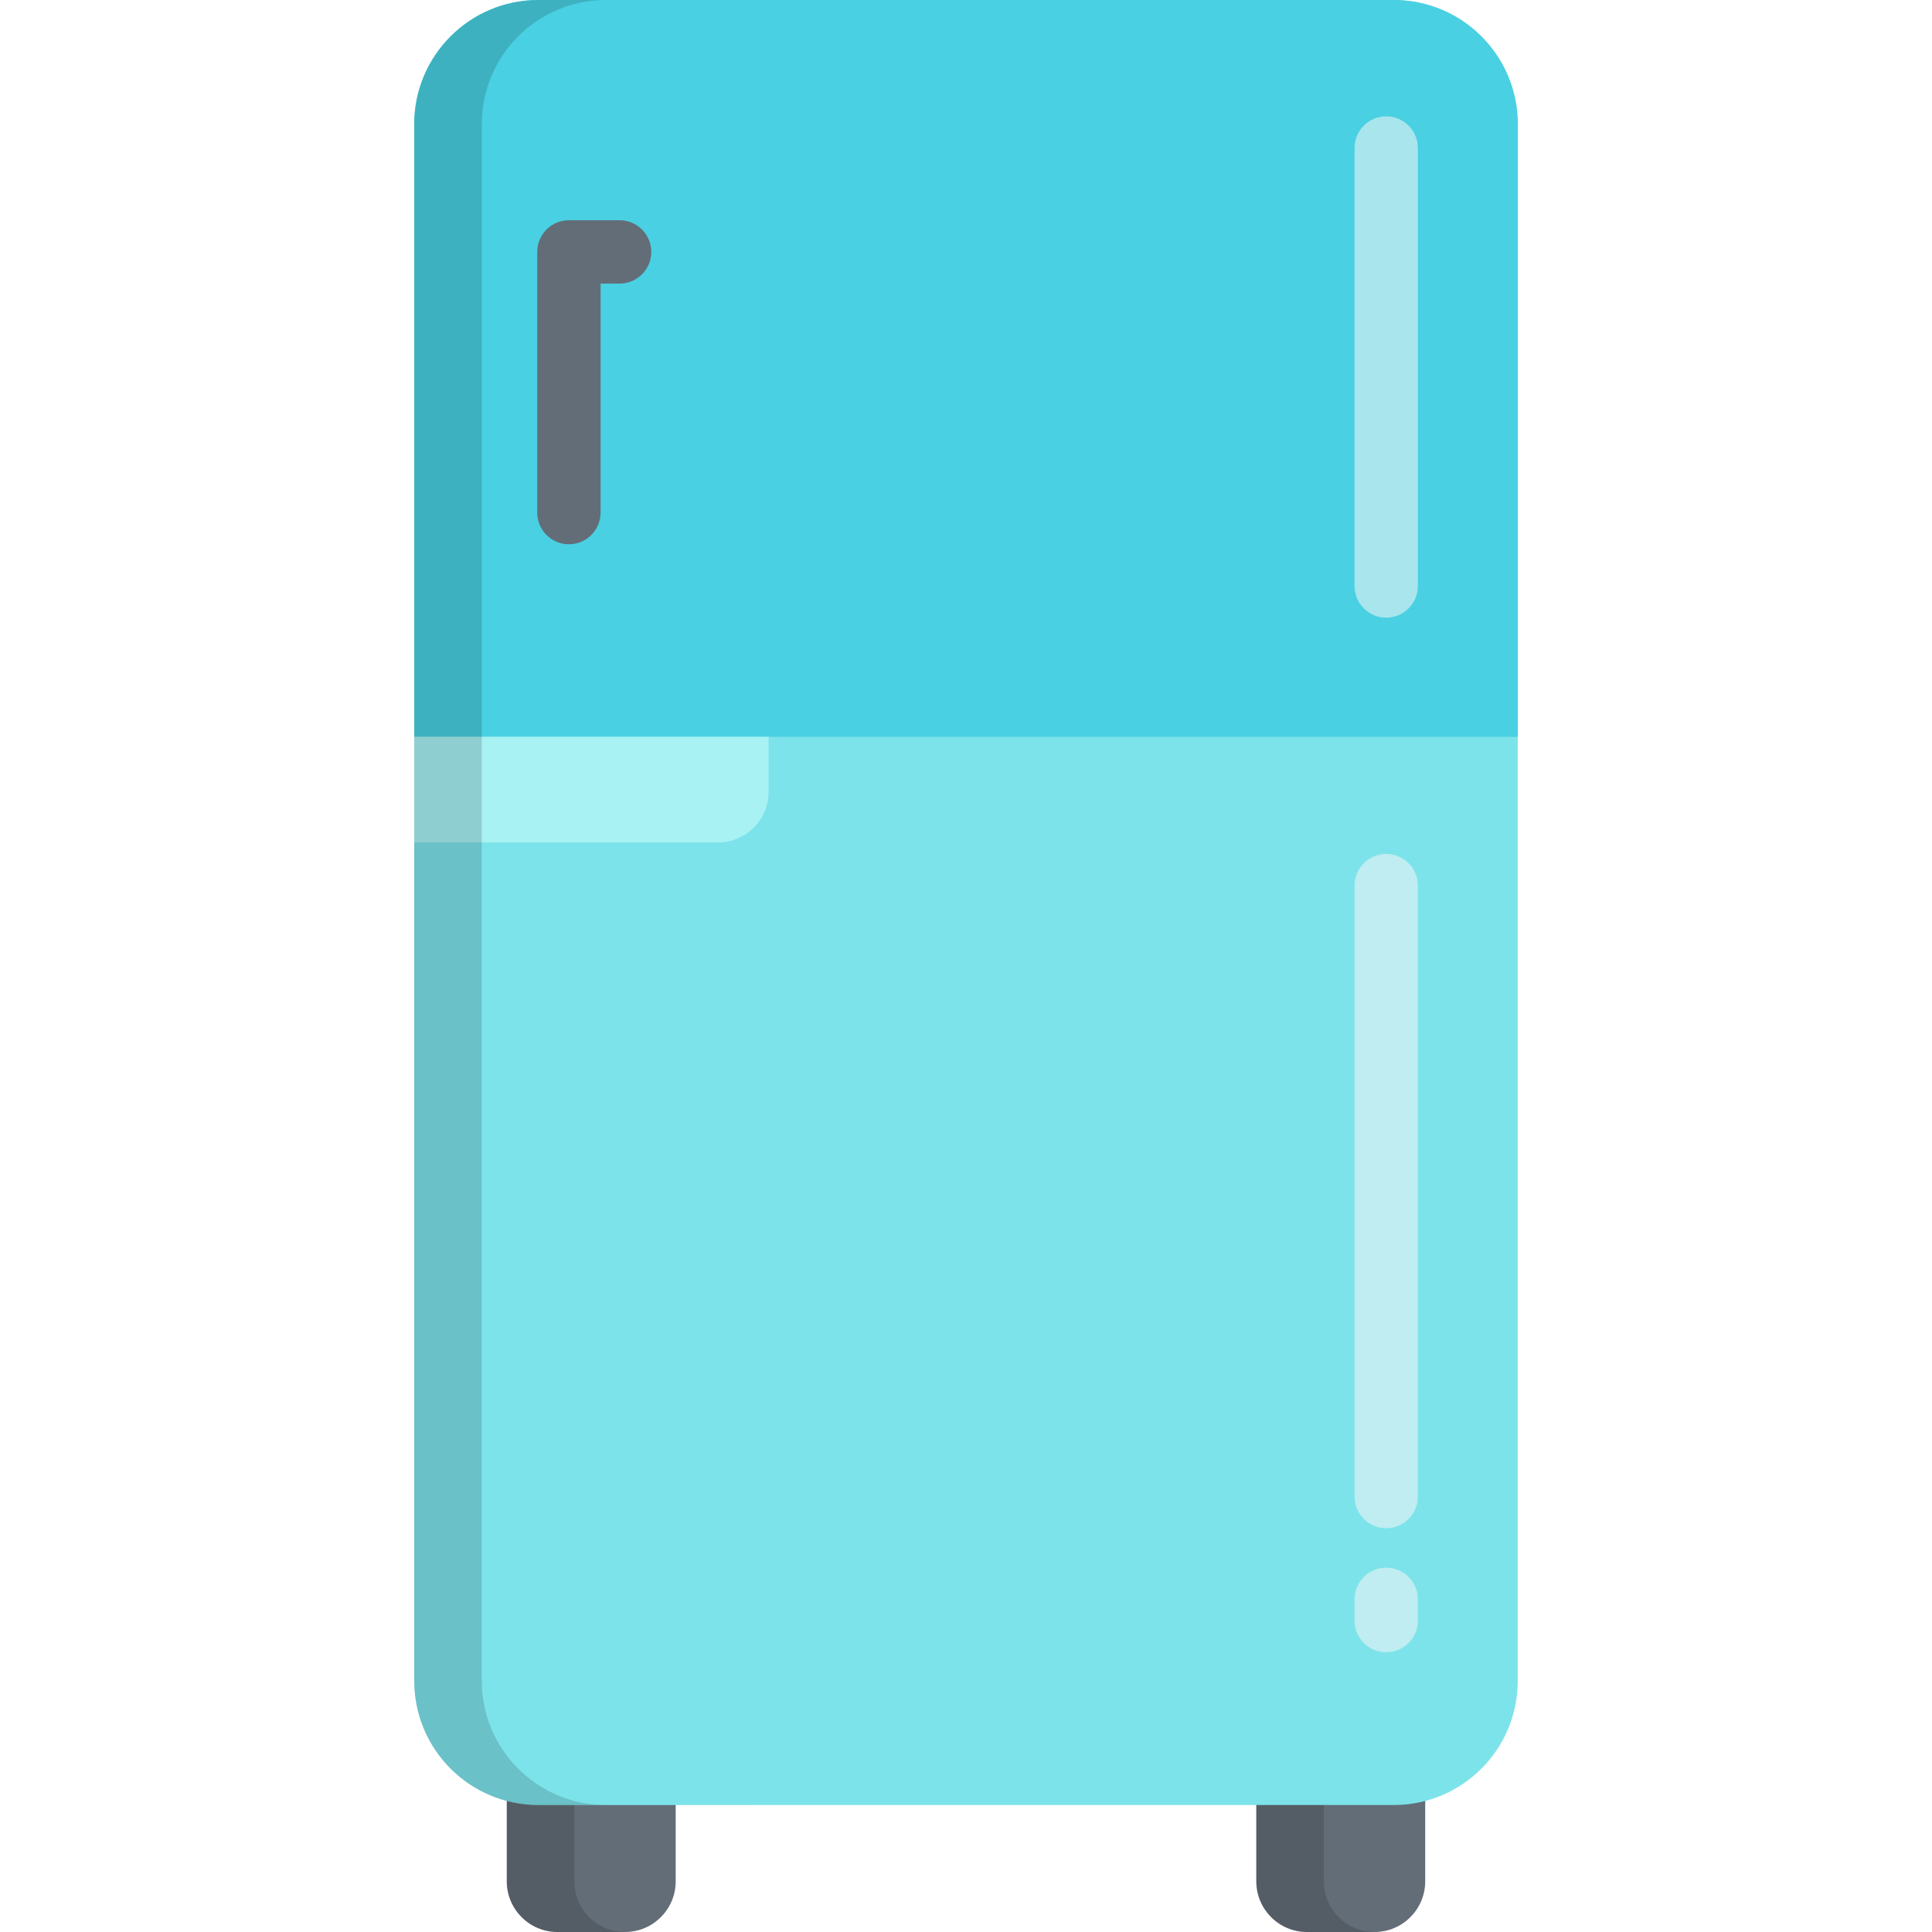
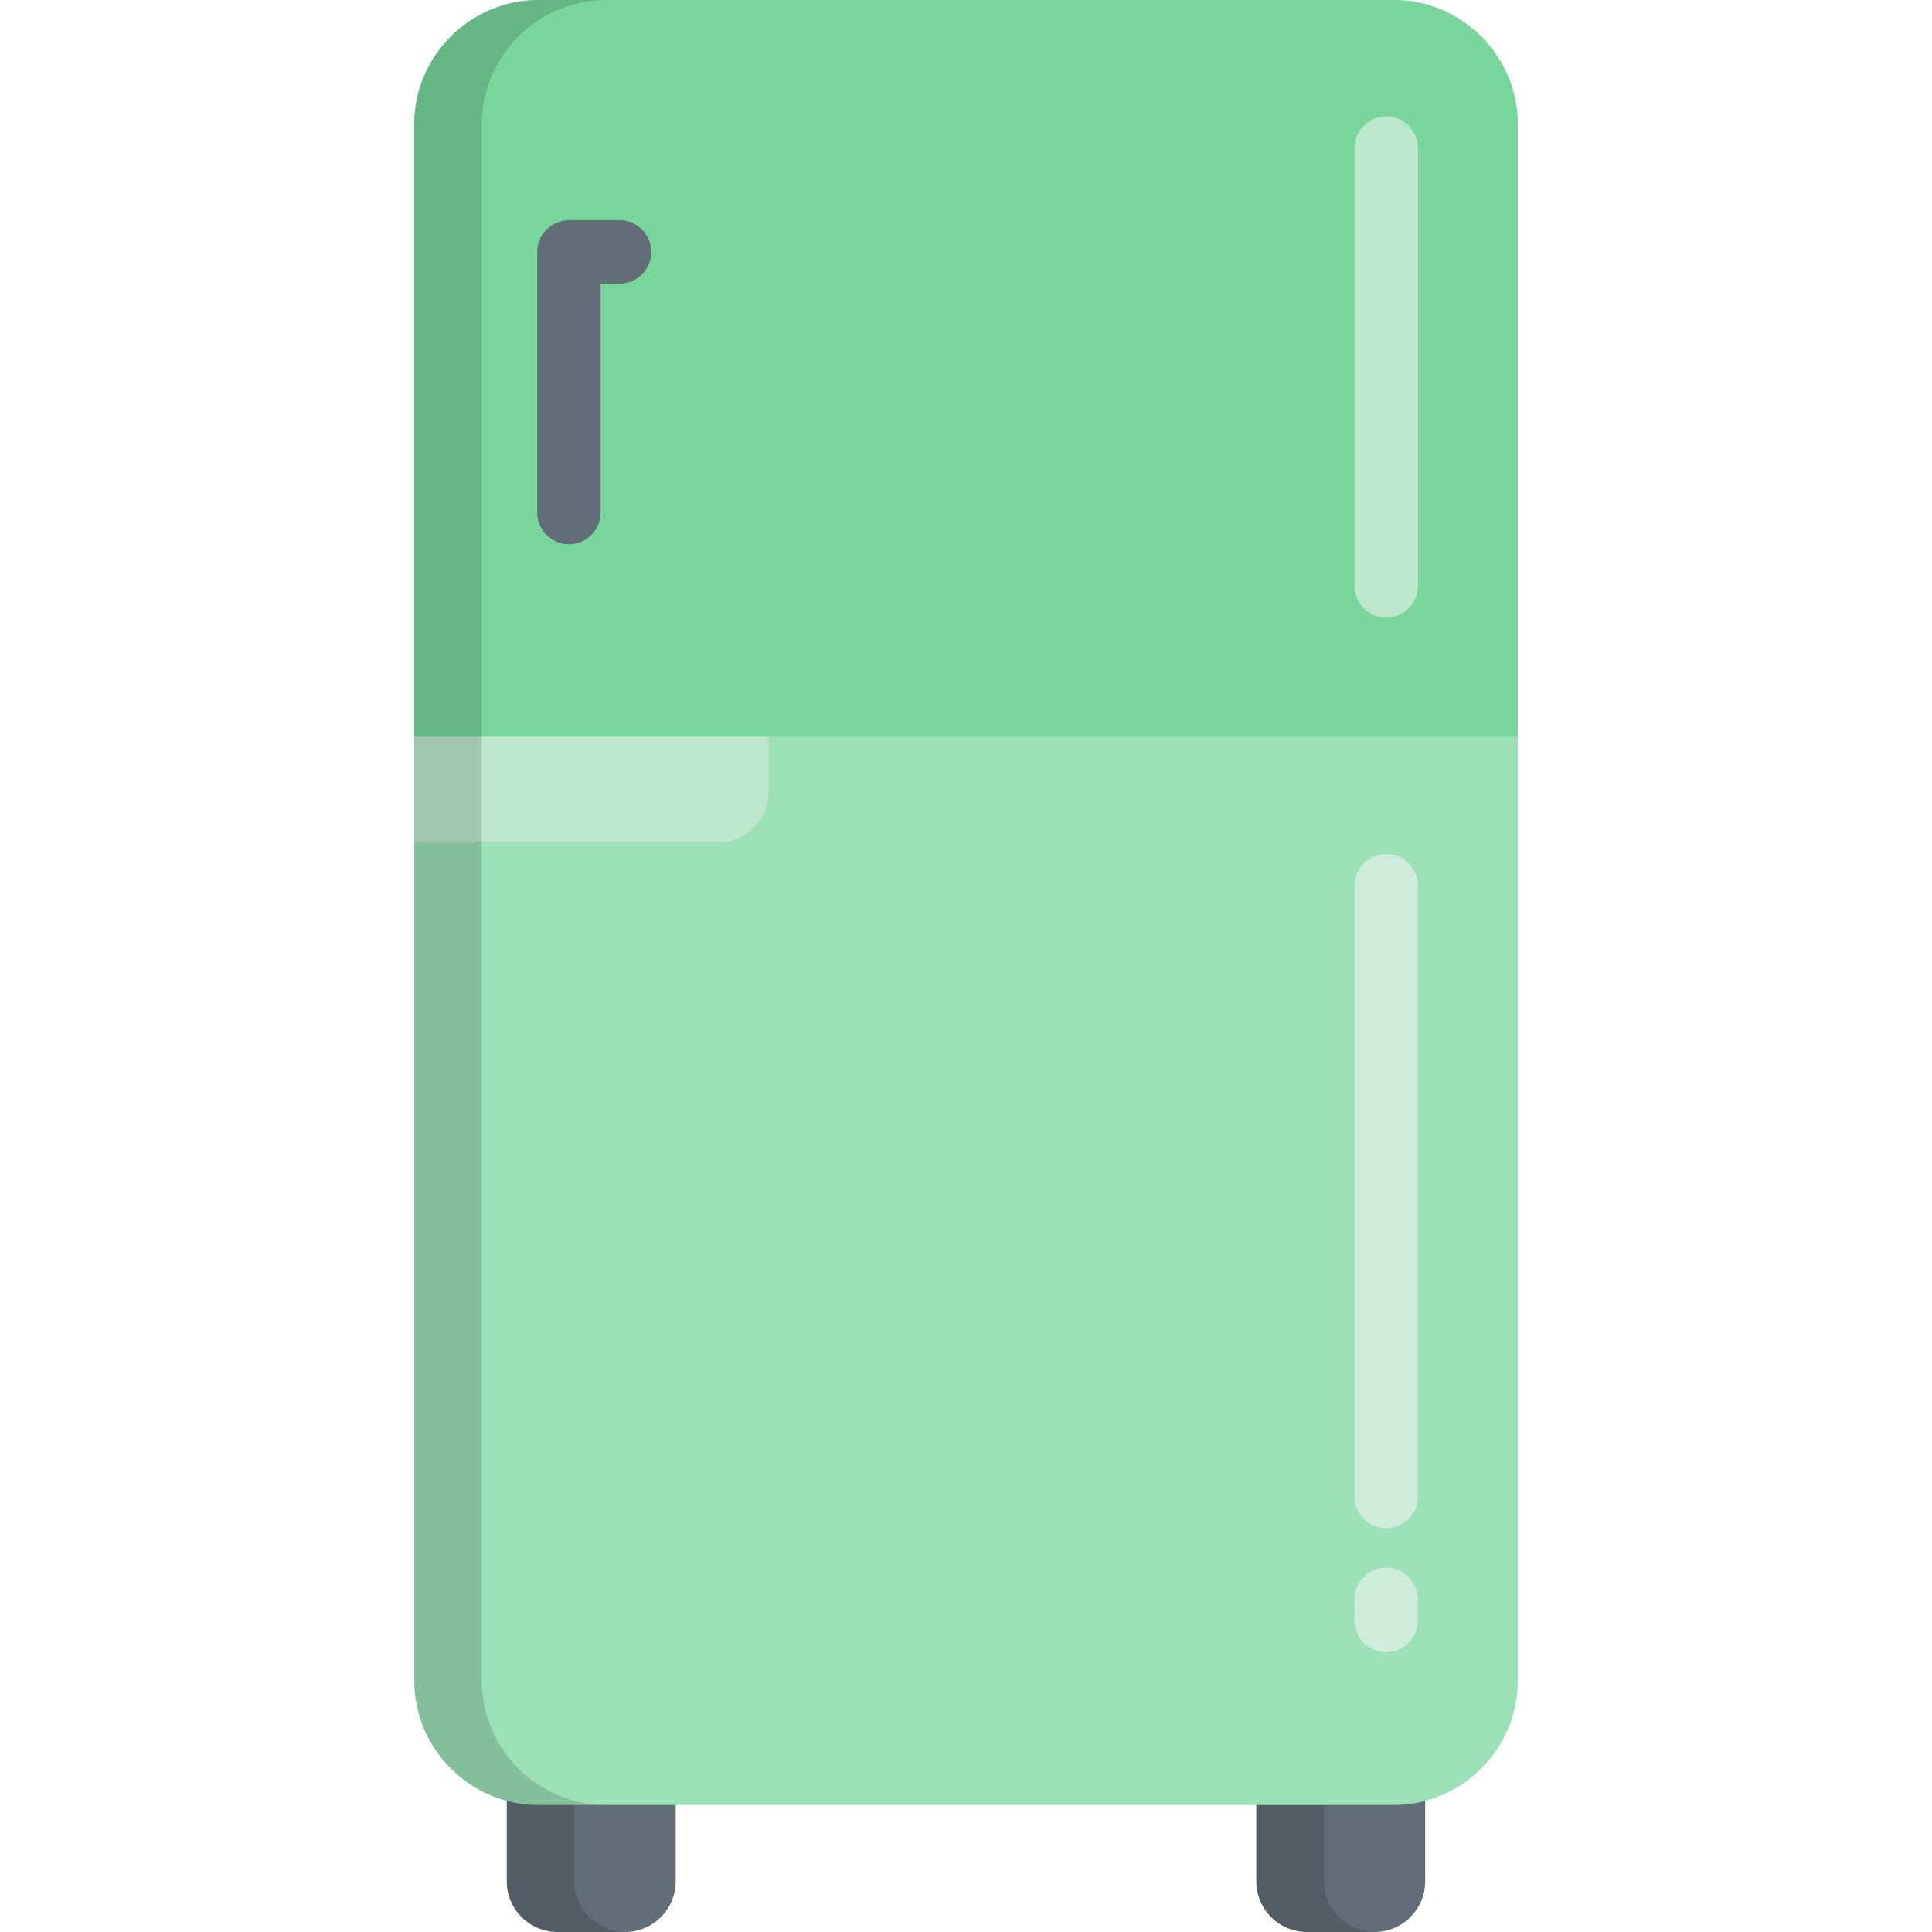
- <svg xmlns="http://www.w3.org/2000/svg" version="1.1" id="Layer_1" x="0px" y="0px" viewBox="0 0 512 512" style="enable-background:new 0 0 512 512;" xml:space="preserve">
-   <g>
-     <path style="fill:#636D77;" d="M134.302,476.109v22.461c0,7.419,6.013,13.43,13.43,13.43h17.904c7.417,0,13.43-6.011,13.43-13.43   v-22.461H134.302z" />
-     <path style="fill:#636D77;" d="M332.931,476.109v22.461c0,7.419,6.013,13.43,13.43,13.43h17.904c7.417,0,13.43-6.011,13.43-13.43   v-22.461H332.931z" />
-   </g>
-   <g>
-     <path style="opacity:0.15;fill:#020202;enable-background:new    ;" d="M152.208,498.57v-22.461h-17.906v22.461   c0,7.419,6.013,13.43,13.43,13.43h17.904c0.001,0,0.001,0,0.002,0C158.221,512,152.208,505.989,152.208,498.57z" />
-     <path style="opacity:0.15;fill:#020202;enable-background:new    ;" d="M350.838,498.57v-22.461h-17.906v22.461   c0,7.419,6.013,13.43,13.43,13.43h17.904c0.001,0,0.001,0,0.002,0C356.851,512,350.838,505.989,350.838,498.57z" />
-   </g>
-   <path style="fill:#7DE3EA;" d="M198.518,478.352h-55.842c-18.17,0-32.898-14.73-32.898-32.898V32.898  C109.777,14.727,124.505,0,142.675,0h226.648c18.17,0,32.898,14.727,32.898,32.898v110.213v302.342  c0,18.167-14.728,32.898-32.898,32.898H198.518" />
-   <path style="fill:#49D0E2;" d="M402.222,32.898C402.222,14.727,387.494,0,369.324,0H142.675c-18.17,0-32.898,14.727-32.898,32.898  v162.374h292.446V59.741" />
-   <g style="opacity:0.55;">
-     <path style="fill:#F5F5F5;" d="M367.358,163.692c-4.635,0-8.394-3.757-8.394-8.394V39.225c0-4.637,3.758-8.394,8.394-8.394   c4.637,0,8.394,3.757,8.394,8.394v116.074C375.752,159.934,371.994,163.692,367.358,163.692z" />
-   </g>
-   <g style="opacity:0.55;">
-     <path style="fill:#F5F5F5;" d="M367.358,437.867c-4.635,0-8.394-3.757-8.394-8.394v-5.636c0-4.637,3.758-8.394,8.394-8.394   c4.637,0,8.394,3.757,8.394,8.394v5.636C375.752,434.11,371.994,437.867,367.358,437.867z" />
-   </g>
-   <g style="opacity:0.55;">
-     <path style="fill:#F5F5F5;" d="M367.358,404.993c-4.635,0-8.394-3.757-8.394-8.394v-161.9c0-4.637,3.758-8.394,8.394-8.394   c4.637,0,8.394,3.757,8.394,8.394v161.9C375.752,401.236,371.994,404.993,367.358,404.993z" />
-   </g>
-   <path style="fill:#A8F2F4;" d="M109.777,195.271v27.979h13.333h44.766h22.383c7.417,0,13.43-6.013,13.43-13.43v-14.549H109.777z" />
-   <path style="fill:#636D77;" d="M150.768,144.237c-4.635,0-8.394-3.757-8.394-8.394V66.759c0-4.637,3.758-8.394,8.394-8.394h13.43  c4.637,0,8.394,3.757,8.394,8.394c0,4.635-3.757,8.394-8.394,8.394h-5.036v60.691C159.161,140.479,155.403,144.237,150.768,144.237z  " />
-   <path style="opacity:0.15;fill:#020202;enable-background:new    ;" d="M127.683,445.454V32.898C127.683,14.727,142.411,0,160.582,0  h-17.906c-18.17,0-32.898,14.727-32.898,32.898v412.557c0,18.167,14.728,32.898,32.898,32.898h17.906  C142.411,478.352,127.683,463.622,127.683,445.454z" />
-   <g>
- </g>
-   <g>
- </g>
-   <g>
- </g>
-   <g>
- </g>
-   <g>
- </g>
-   <g>
- </g>
-   <g>
- </g>
-   <g>
- </g>
-   <g>
- </g>
-   <g>
- </g>
-   <g>
- </g>
-   <g>
- </g>
-   <g>
- </g>
-   <g>
- </g>
-   <g>
- </g>
+ <svg xmlns="http://www.w3.org/2000/svg" width="100%" height="100%" viewBox="0 0 512 512" version="1.1" xml:space="preserve" style="fill-rule:evenodd;clip-rule:evenodd;stroke-linejoin:round;stroke-miterlimit:1.414;">
+   <path d="M134.3,476.1l0,22.47c0,7.42 6.01,13.43 13.43,13.43l17.9,0c7.42,0 13.44,-6.01 13.44,-13.43l0,-22.46l-44.77,0l0,-0.01ZM332.93,476.1l0,22.47c0,7.42 6.01,13.43 13.43,13.43l17.9,0c7.42,0 13.43,-6.01 13.43,-13.43l0,-22.46l-44.76,0l0,-0.01Z" style="fill:#636d77;fill-rule:nonzero;" />
+   <path d="M152.2,498.57l0,-22.46l-17.9,0l0,22.46c0,7.42 6.01,13.43 13.43,13.43l17.9,0c-7.364,-0.005 -13.42,-6.066 -13.42,-13.43l-0.01,0ZM350.84,498.57l0,-22.46l-17.9,0l0,22.46c0,7.42 6,13.43 13.42,13.43l17.9,0c-7.364,-0.005 -13.42,-6.066 -13.42,-13.43l0,0Z" style="fill:#020202;fill-opacity:0.15;fill-rule:nonzero;" />
+   <path d="M198.52,478.35l-55.84,0c-18.048,0 -32.9,-14.852 -32.9,-32.9l0,-412.55c0,-18.048 14.852,-32.9 32.9,-32.9l226.64,0c18.048,0 32.9,14.852 32.9,32.9l0,412.55c0,18.048 -14.852,32.9 -32.9,32.9l-170.8,0" style="fill:#9be0b6;fill-rule:nonzero;" />
+   <path d="M402.22,32.9c0,-18.048 -14.852,-32.9 -32.9,-32.9l-226.64,0c-18.048,0 -32.9,14.852 -32.9,32.9l0,162.37l292.44,0l0,-135.53" style="fill:#78d59c;fill-rule:nonzero;" />
+   <path d="M367.36,163.7c-4.608,0 -8.4,-3.792 -8.4,-8.4l0,-116.08c0,-4.608 3.792,-8.4 8.4,-8.4c4.608,0 8.4,3.792 8.4,8.4l0,116.08c0,4.608 -3.792,8.4 -8.4,8.4l0,0ZM367.36,437.87c-4.608,0 -8.4,-3.792 -8.4,-8.4l0,-5.63c0,-4.608 3.792,-8.4 8.4,-8.4c4.608,0 8.4,3.792 8.4,8.4l0,5.63c0,4.608 -3.792,8.4 -8.4,8.4l0,0ZM367.36,405c-4.608,0 -8.4,-3.792 -8.4,-8.4l0,-161.9c0,-4.608 3.792,-8.4 8.4,-8.4c4.608,0 8.4,3.792 8.4,8.4l0,161.9c0,4.608 -3.792,8.4 -8.4,8.4l0,0Z" style="fill:#f5f5f5;fill-opacity:0.55;fill-rule:nonzero;" />
+   <path d="M109.78,195.27l0,27.98l80.48,0c7.42,0 13.43,-6.01 13.43,-13.43l0,-14.55l-93.91,0l0,0Z" style="fill:#bde7cd;fill-rule:nonzero;" />
+   <path d="M150.77,144.24c-4.608,0 -8.4,-3.792 -8.4,-8.4l0,-69.08c0,-4.608 3.792,-8.4 8.4,-8.4l13.43,0c4.608,0 8.4,3.792 8.4,8.4c0,4.608 -3.792,8.4 -8.4,8.4l-5.04,0l0,60.68c0,4.608 -3.792,8.4 -8.4,8.4l0.01,0Z" style="fill:#636d77;fill-rule:nonzero;" />
+   <path d="M127.68,445.45l0,-412.55c0,-18.048 14.852,-32.9 32.9,-32.9l-17.9,0c-18.048,0 -32.9,14.852 -32.9,32.9l0,412.56c0,18.048 14.852,32.9 32.9,32.9l17.9,0c-18.048,0 -32.9,-14.852 -32.9,-32.9l0,-0.01Z" style="fill:#020202;fill-opacity:0.15;fill-rule:nonzero;" />
</svg>
